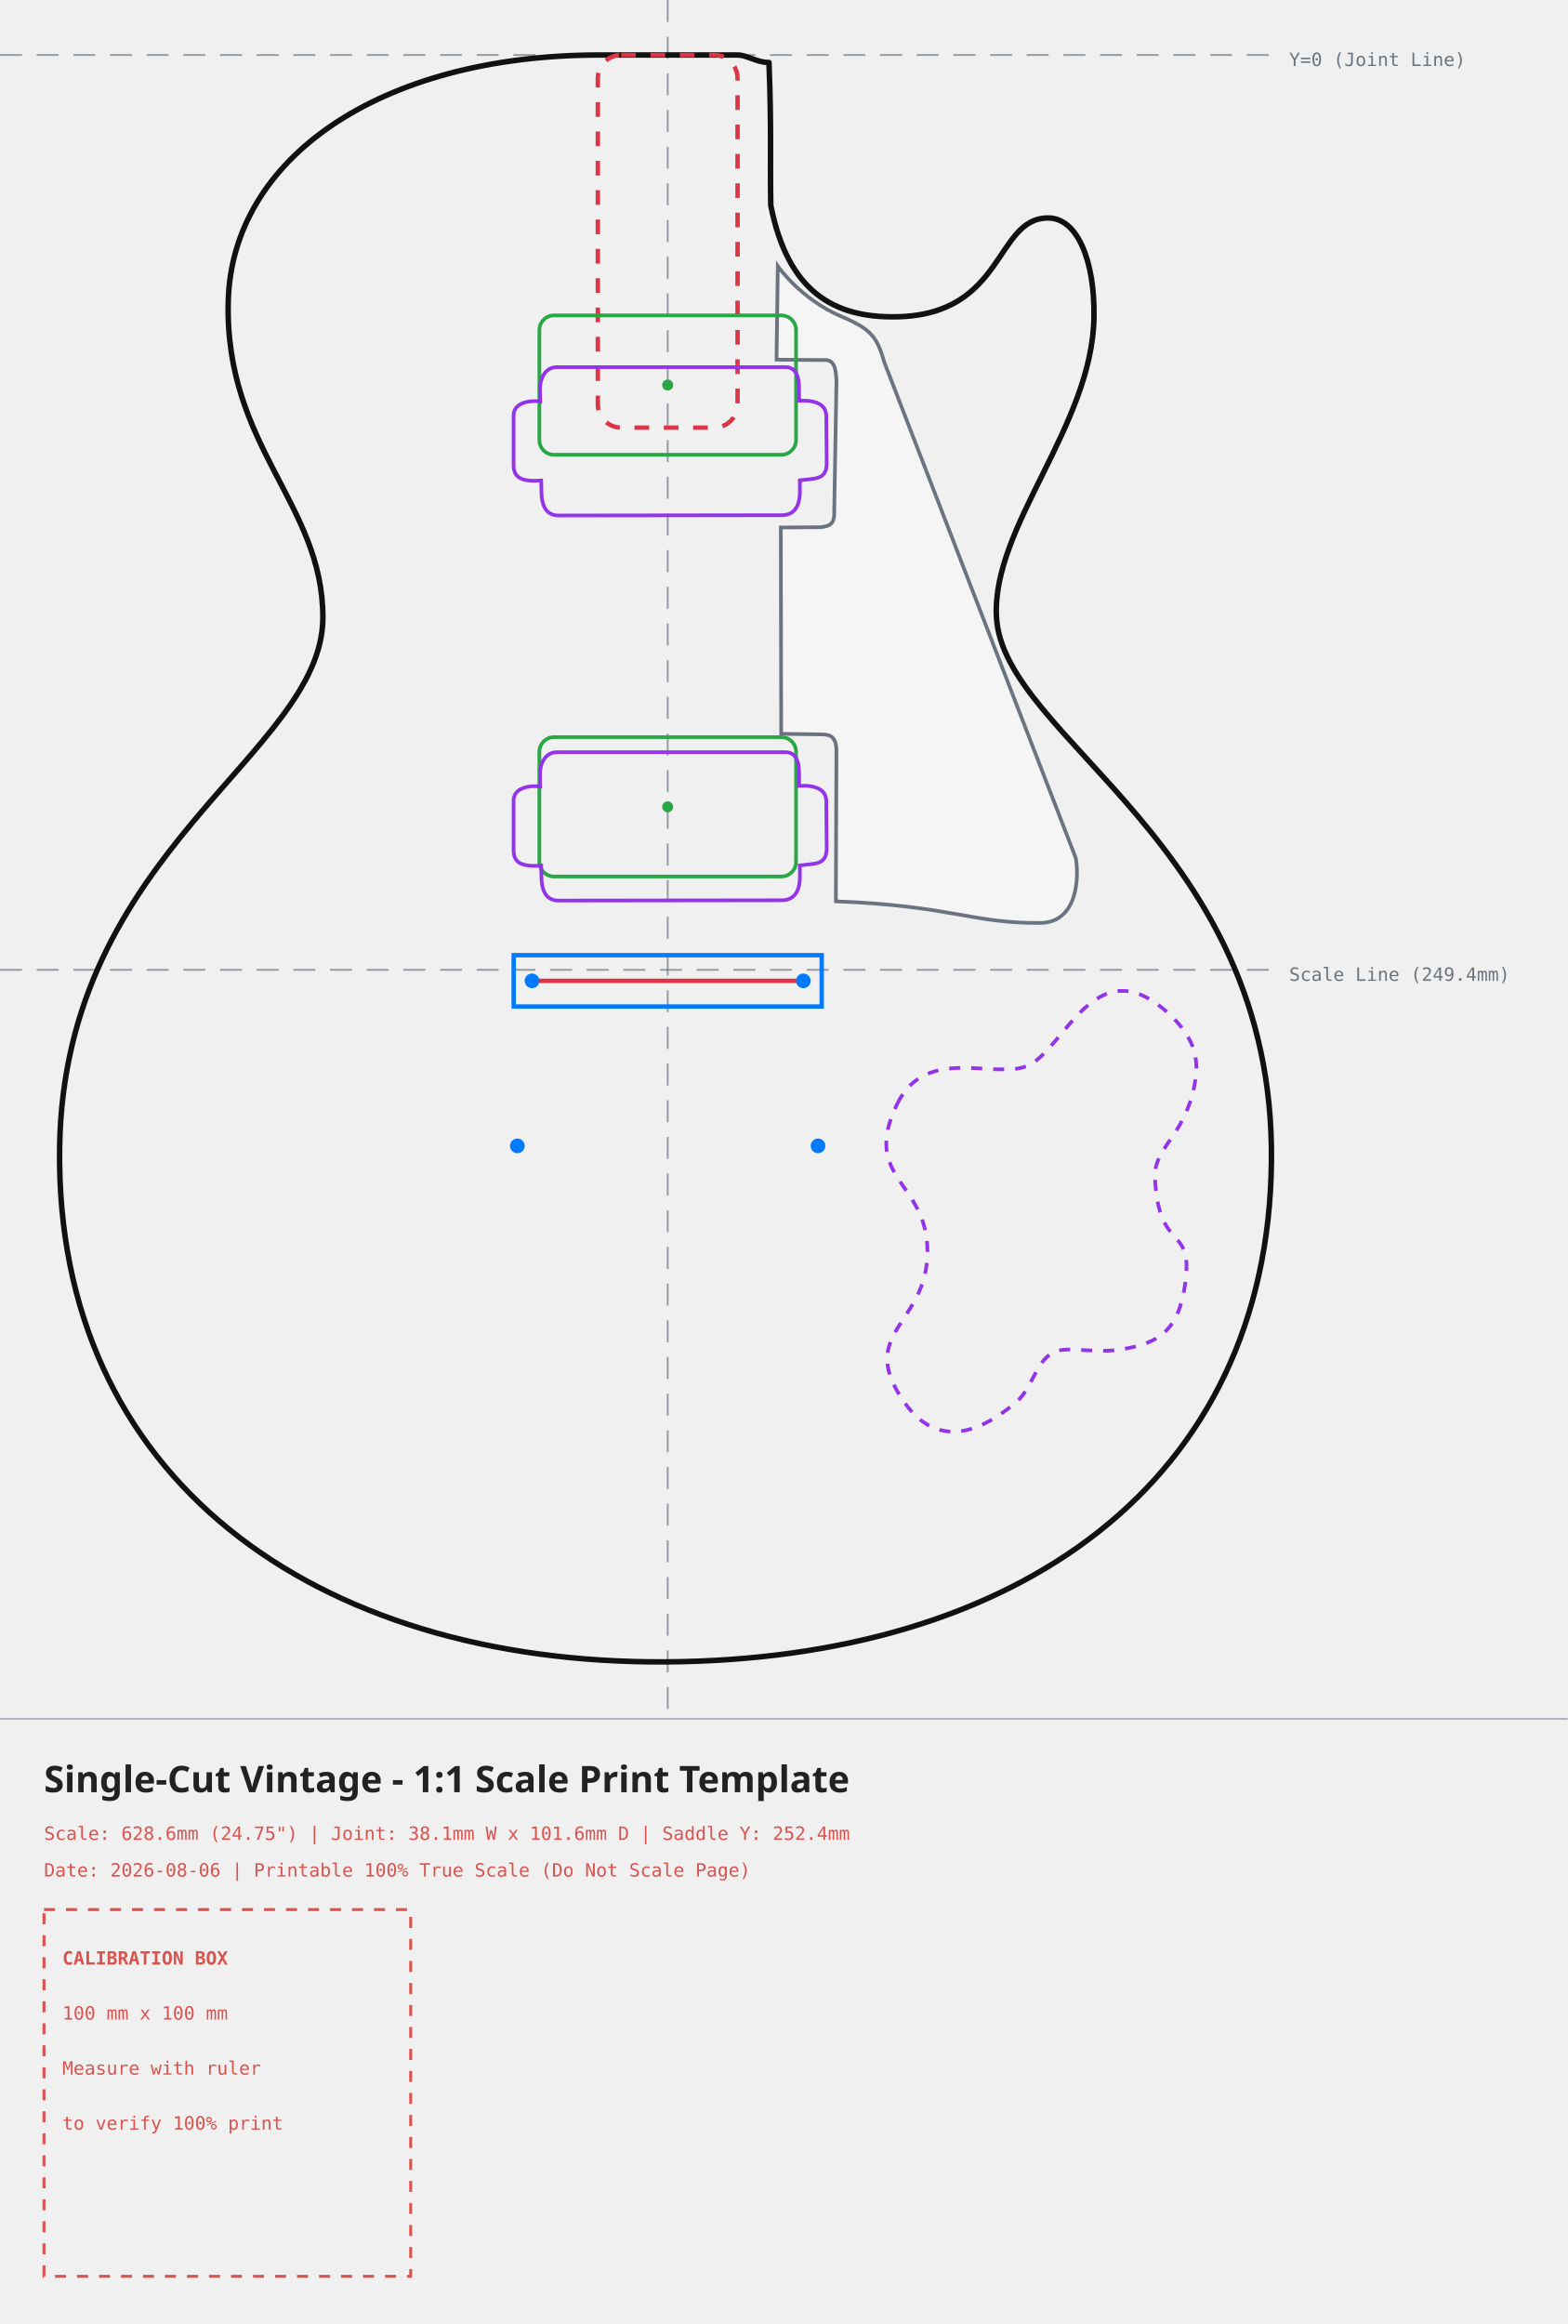
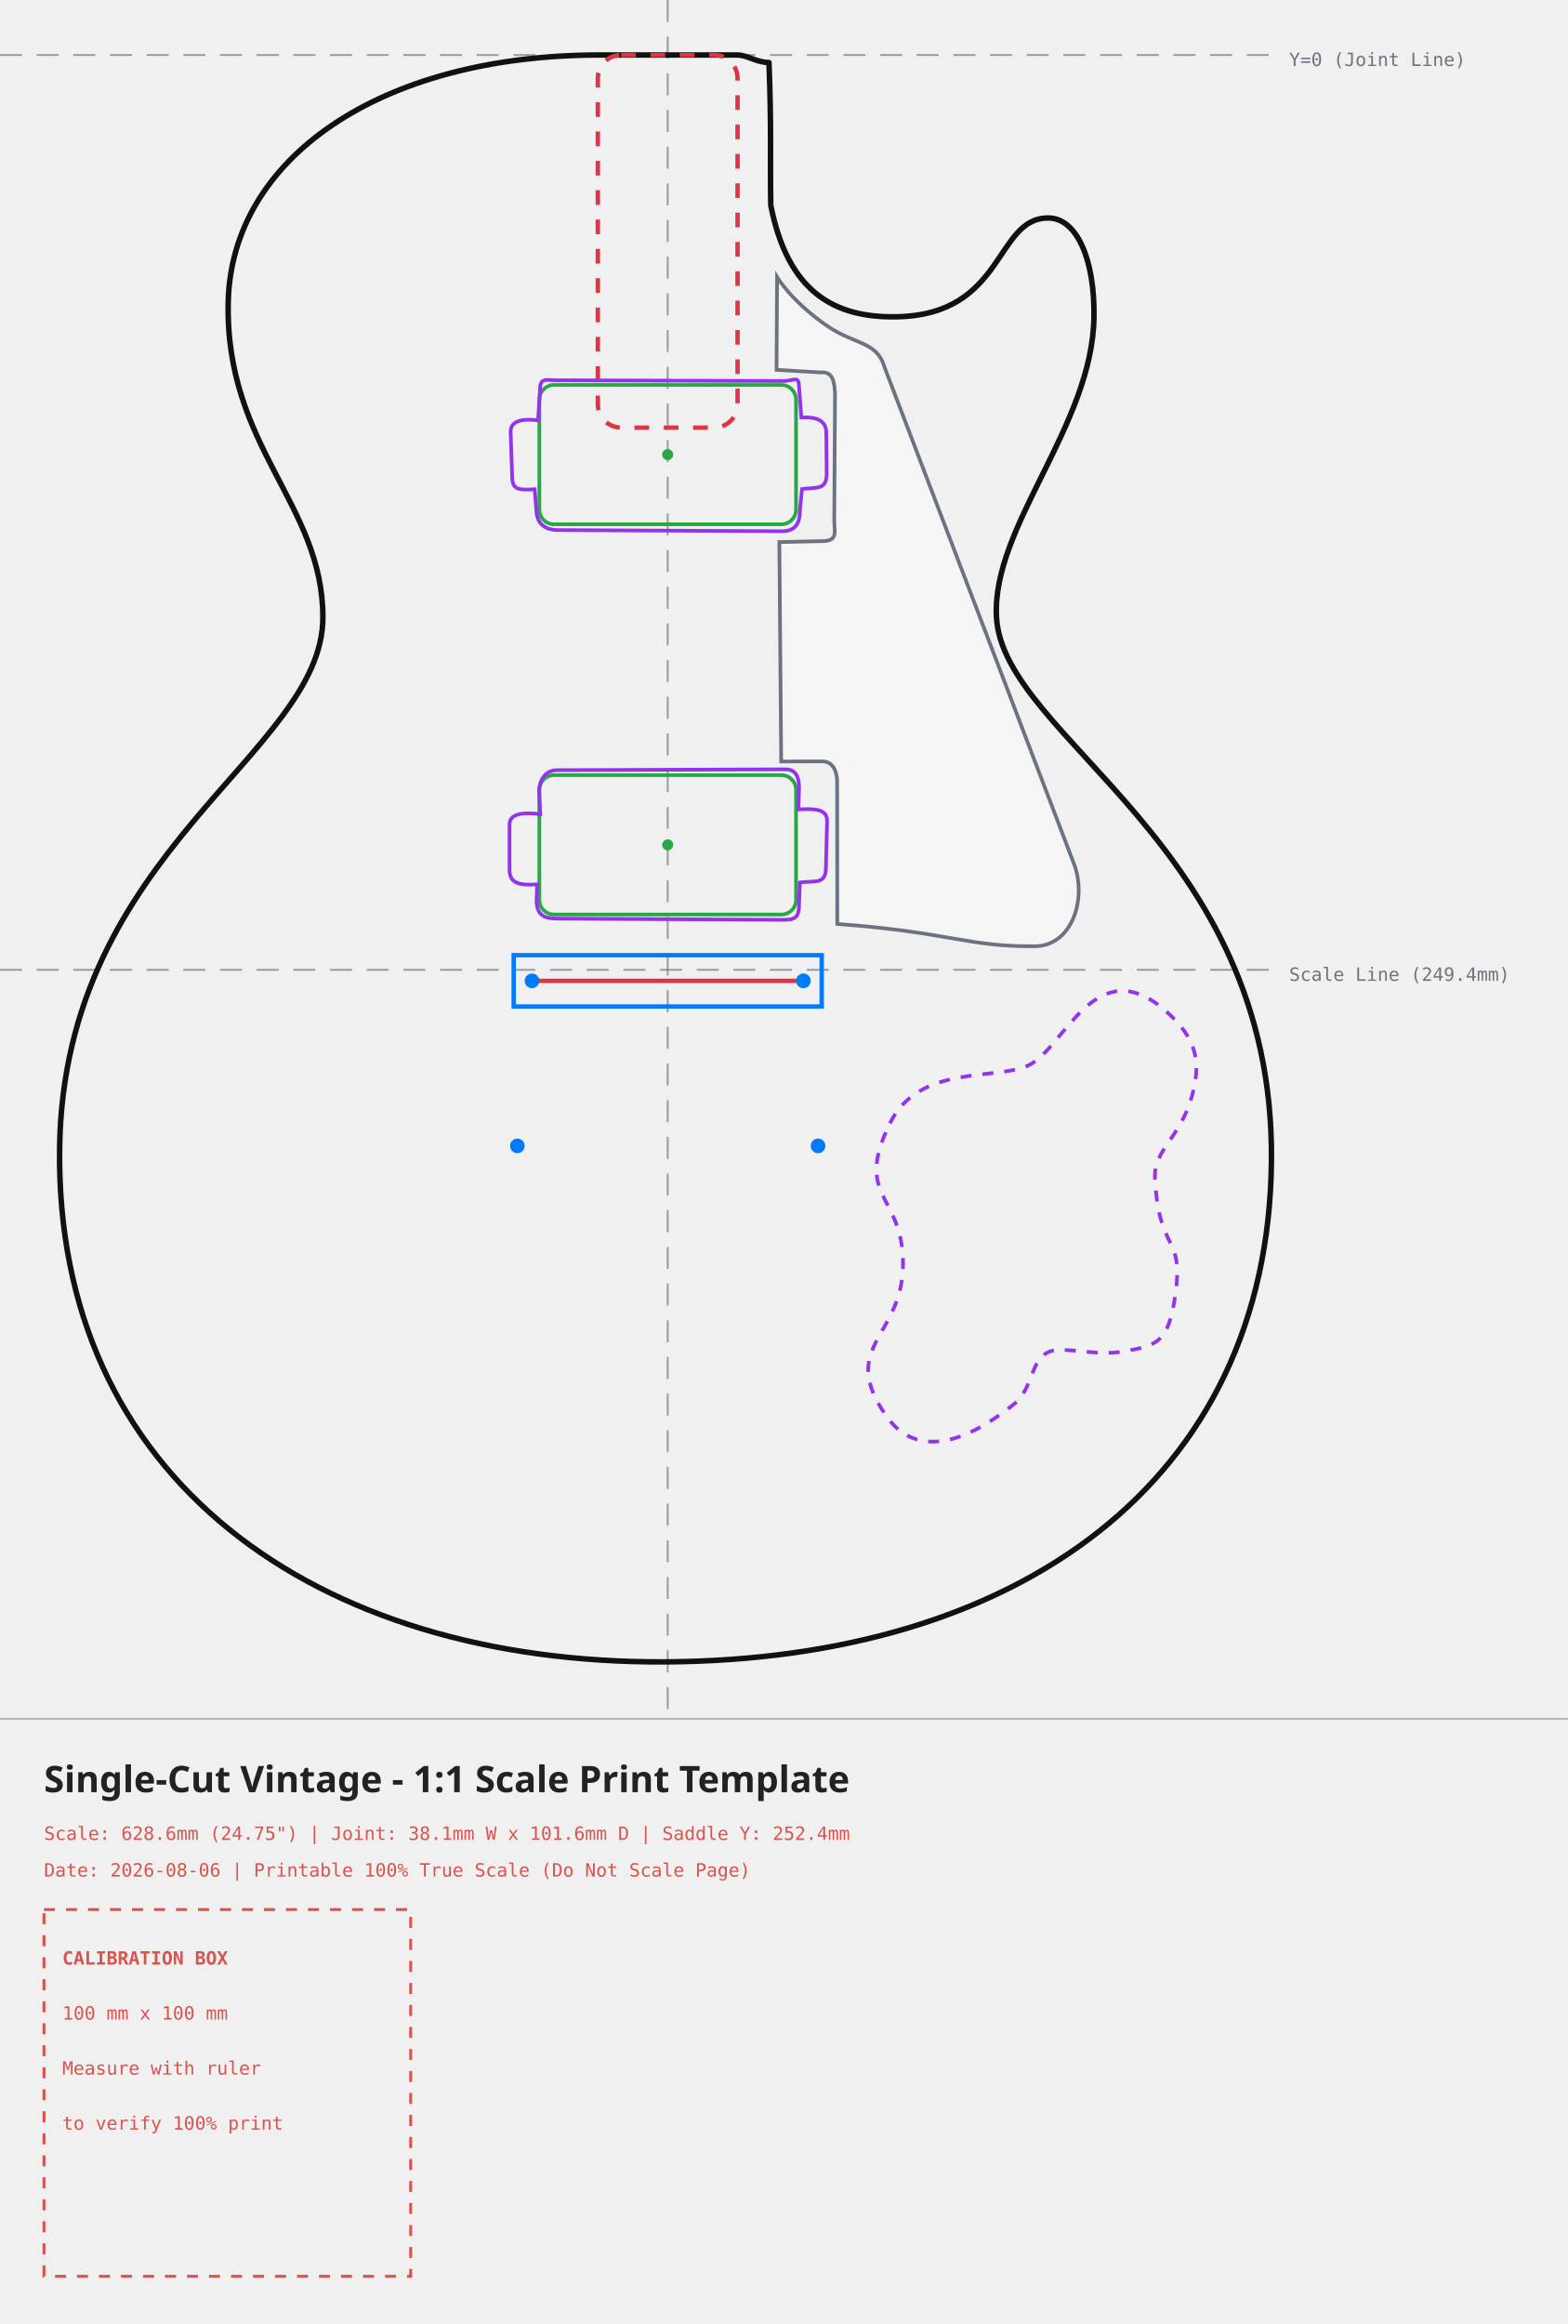
<svg xmlns="http://www.w3.org/2000/svg" width="427.56mm" height="633.69mm" viewBox="-182.09 -15.00 427.56 633.69">
  <style>
    .body-line { fill: none; stroke: #111111; stroke-width: 1.5; stroke-linecap: round; stroke-linejoin: round; }
    .neck-pocket { fill: none; stroke: #dc3545; stroke-width: 1.2; stroke-dasharray: 4,4; }
    .pickup-rout { fill: none; stroke: #28a745; stroke-width: 1.0; }
    .bridge-rout { fill: none; stroke: #007bff; stroke-width: 1.2; }
    .back-route { fill: none; stroke: #9333ea; stroke-width: 1.0; stroke-dasharray: 3,3; }
    .front-route { fill: none; stroke: #9333ea; stroke-width: 1.0; }
    .pickguard { fill: #ffffff; fill-opacity: 0.35; stroke: #6b7280; stroke-width: 1.0; }
    .center-axis { fill: none; stroke: #6c757d; stroke-width: 0.5; stroke-dasharray: 6,4; opacity: 0.7; }
    .calibration-box { fill: none; stroke: #d9534f; stroke-width: 0.8; stroke-dasharray: 3,3; }
    .band-rule { fill: none; stroke: #adb5bd; stroke-width: 0.5; }
    .text-label { font-family: monospace, sans-serif; font-size: 5px; fill: #d9534f; }
    .axis-label { font-family: monospace, sans-serif; font-size: 5px; fill: #6c757d; }
    .title-label { font-family: sans-serif; font-size: 10px; font-weight: bold; fill: #222222; }
  </style>
  <g>
    <line x1="0" y1="-15.00" x2="0" y2="453.69" class="center-axis" />
    <line x1="-182.09" y1="0" x2="165.47" y2="0" class="center-axis" />
    <text x="169.47" y="3" class="axis-label">Y=0 (Joint Line)</text>
    <line x1="-182.09" y1="249.45" x2="165.47" y2="249.45" class="center-axis" stroke="#007bff" />
    <text x="169.47" y="252.45" class="axis-label" fill="#007bff">Scale Line (249.4mm)</text>
-     <path d="M 62.60 285.98 C 70.61 269.59, 89.91 279.75, 98.54 275.42 C 108.45 270.45, 116.69 243.83, 135.92 260.74 C 144.83 268.57, 144.89 275.12, 143.53 281.56 C 140.68 295.11, 132.42 297.97, 132.88 306.39 C 134.03 327.31, 143.57 318.28, 141.08 335.37 C 139.19 348.28, 133.51 351.21, 124.23 352.85 C 116.90 354.16, 109.87 352.17, 106.03 353.42 C 100.35 355.29, 99.70 363.88, 94.38 367.92 C 90.57 370.82, 75.76 383.47, 64.51 367.34 C 51.13 348.15, 70.91 346.40, 70.84 326.13 C 70.78 307.06, 52.62 306.38, 62.60 285.98 Z" class="back-route" />
+     <path d="M 60.60 291.31 C 68.61 274.92, 89.91 279.75, 98.54 275.42 C 108.45 270.45, 116.69 243.83, 135.92 260.74 C 144.83 268.57, 144.89 275.12, 143.53 281.56 C 140.68 295.11, 132.42 297.97, 132.88 306.39 C 134.03 327.31, 140.90 321.17, 138.41 338.25 C 136.53 351.17, 133.51 351.87, 124.23 353.52 C 116.90 354.82, 108.31 352.17, 104.48 353.42 C 98.79 355.29, 99.70 363.88, 94.38 367.92 C 90.57 370.82, 70.87 387.25, 59.62 371.11 C 46.25 351.93, 64.25 349.73, 64.18 329.47 C 64.12 310.39, 50.62 311.71, 60.60 291.31 Z" class="back-route" />
    <path d="M -19.05 0.00 C -78.75 0.15, -118.90 28.39, -119.85 67.21 C -120.81 106.81, -93.94 122.39, -94.04 153.45 C -94.16 190.65, -164.70 216.79, -165.83 297.94 C -167.09 387.96, -96.33 438.69, -0.61 438.15 C 95.11 437.61, 163.82 389.41, 164.65 301.49 C 165.47 214.95, 91.28 186.54, 89.65 153.11 C 88.45 128.49, 115.77 101.13, 116.25 71.54 C 116.51 55.93, 111.65 44.53, 103.88 44.44 C 89.13 44.27, 92.22 70.81, 62.45 71.38 C 45.27 71.71, 32.77 64.53, 28.11 41.00 C 27.89 28.06, 28.33 20.13, 27.62 2.05 C 24.23 2.03, 21.64 0.00, 19.05 0.00 C 19.05 0.00, -19.05 0.00, -19.05 0.00 Z" class="body-line" />
-     <path d="M 30.03 57.57 C 30.03 57.57, 36.26 66.61, 47.42 71.32 C 55.52 74.74, 57.13 76.95, 59.10 83.85 C 59.10 83.85, 111.25 218.86, 111.25 218.86 C 112.24 223.99, 111.89 236.57, 101.59 236.66 C 83.04 236.82, 77.21 231.95, 45.86 230.77 C 45.86 230.77, 46.02 189.46, 46.02 189.46 C 45.87 185.76, 44.22 185.26, 41.95 185.25 C 41.95 185.25, 30.95 185.10, 30.95 185.10 C 30.95 185.10, 30.85 128.83, 30.85 128.83 C 30.85 128.83, 41.64 128.76, 41.64 128.76 C 45.11 128.44, 45.48 127.11, 45.42 124.12 C 45.42 124.12, 46.03 88.89, 46.03 88.89 C 45.83 85.37, 45.50 82.87, 42.31 83.18 C 42.31 83.18, 29.68 83.07, 29.68 83.07 C 29.68 83.07, 30.03 57.57, 30.03 57.57 Z" class="pickguard" style="fill:#ffffff" />
+     <path d="M 29.83 60.55 C 29.83 60.55, 33.81 67.32, 43.84 74.10 C 50.95 78.91, 57.13 78.14, 59.10 85.04 C 59.10 85.04, 111.06 221.24, 111.06 221.24 C 114.23 230.94, 109.90 242.92, 100.20 243.01 C 81.64 243.19, 77.61 239.30, 46.25 236.93 C 46.25 236.93, 46.21 198.00, 46.21 198.00 C 46.07 194.30, 44.42 192.61, 42.15 192.60 C 42.15 192.60, 30.95 192.64, 30.95 192.64 C 30.95 192.64, 30.45 132.81, 30.45 132.81 C 30.45 132.81, 42.84 132.53, 42.84 132.53 C 46.30 132.22, 45.48 130.09, 45.42 127.10 C 45.42 127.10, 45.63 92.27, 45.63 92.27 C 45.43 88.75, 44.91 86.24, 41.71 86.56 C 41.71 86.56, 29.68 85.85, 29.68 85.85 C 29.68 85.85, 29.83 60.55, 29.83 60.55 Z" class="pickguard" style="fill:#ffffff" />
    <rect x="-19.05" y="0" width="38.1" height="101.6" rx="6.35" ry="6.35" class="neck-pocket" />
-     <g transform="translate(0, 90) rotate(0)">
+     <g transform="translate(0, 108.9578) rotate(0)">
      <rect x="-35.00" y="-19.00" width="70" height="38" rx="4" ry="4" class="pickup-rout" />
      <circle cx="0" cy="0" r="1.5" fill="#28a745" />
    </g>
-     <g transform="translate(0, 205) rotate(0)">
+     <g transform="translate(0, 215.3635) rotate(0)">
      <rect x="-35.00" y="-19.00" width="70" height="38" rx="4" ry="4" class="pickup-rout" />
      <circle cx="0" cy="0" r="1.5" fill="#28a745" />
    </g>
-     <path d="M -30.22 85.11 C -30.22 85.11, 31.89 85.11, 31.89 85.11 C 34.80 85.00, 35.79 87.36, 35.82 90.51 C 35.82 90.51, 35.85 94.27, 35.85 94.27 C 40.18 94.06, 43.23 95.13, 43.25 98.52 C 43.25 98.52, 43.36 111.52, 43.36 111.52 C 43.23 115.92, 40.13 115.43, 36.03 115.97 C 36.03 115.97, 36.06 118.79, 36.06 118.79 C 36.09 122.96, 34.60 125.48, 31.04 125.48 C 31.04 125.48, -29.95 125.56, -29.95 125.56 C -32.76 125.46, -34.34 123.51, -34.43 119.24 C -34.43 119.24, -34.50 116.03, -34.50 116.03 C -39.54 116.38, -42.01 115.44, -42.03 111.87 C -42.03 111.87, -42.03 98.35, -42.03 98.35 C -42.05 94.84, -37.88 94.07, -34.76 94.46 C -34.76 94.46, -34.82 91.48, -34.82 91.48 C -34.91 87.78, -33.14 85.11, -30.22 85.11 Z" class="front-route" />
-     <path d="M -30.22 190.11 C -30.22 190.11, 31.89 190.11, 31.89 190.11 C 34.80 190.00, 35.79 192.36, 35.82 195.51 C 35.82 195.51, 35.85 199.27, 35.85 199.27 C 40.18 199.06, 43.23 200.13, 43.25 203.52 C 43.25 203.52, 43.36 216.52, 43.36 216.52 C 43.23 220.92, 40.13 220.43, 36.03 220.97 C 36.03 220.97, 36.06 223.79, 36.06 223.79 C 36.09 227.96, 34.60 230.48, 31.04 230.48 C 31.04 230.48, -29.95 230.56, -29.95 230.56 C -32.76 230.46, -34.34 228.51, -34.43 224.24 C -34.43 224.24, -34.50 221.03, -34.50 221.03 C -39.54 221.38, -42.01 220.44, -42.03 216.87 C -42.03 216.87, -42.03 203.35, -42.03 203.35 C -42.05 199.84, -37.88 199.07, -34.76 199.46 C -34.76 199.46, -34.82 196.48, -34.82 196.48 C -34.91 192.78, -33.14 190.11, -30.22 190.11 Z" class="front-route" />
+     <path d="M -30.22 88.69 C -30.22 88.69, 31.69 88.89, 31.69 88.89 C 34.60 88.78, 35.79 87.36, 35.82 90.51 C 35.82 90.51, 36.45 98.83, 36.45 98.83 C 40.78 98.63, 43.23 99.70, 43.25 103.09 C 43.25 103.09, 43.36 114.30, 43.36 114.30 C 43.23 118.70, 40.72 117.81, 36.63 118.35 C 36.63 118.35, 36.06 123.96, 36.06 123.96 C 36.09 128.13, 34.60 129.85, 31.04 129.85 C 31.04 129.85, -30.15 129.54, -30.15 129.54 C -32.96 129.43, -35.73 128.28, -35.82 124.00 C -35.82 124.00, -36.29 118.41, -36.29 118.41 C -41.33 118.76, -42.41 118.22, -42.43 114.66 C -42.43 114.66, -42.83 102.72, -42.83 102.72 C -42.85 99.21, -38.47 99.23, -35.35 99.62 C -35.35 99.62, -34.82 91.48, -34.82 91.48 C -34.91 87.78, -33.14 88.69, -30.22 88.69 Z" class="front-route" />
+     <path d="M -30.22 195.00 C -30.22 195.00, 31.89 194.78, 31.89 194.78 C 34.80 194.67, 35.79 196.58, 35.82 199.73 C 35.82 199.73, 35.63 205.71, 35.63 205.71 C 39.96 205.50, 43.45 205.46, 43.47 208.85 C 43.47 208.85, 43.14 221.85, 43.14 221.85 C 43.01 226.25, 40.13 225.09, 36.03 225.63 C 36.03 225.63, 35.83 231.34, 35.83 231.34 C 35.87 235.51, 34.60 235.81, 31.04 235.81 C 31.04 235.81, -30.40 235.48, -30.40 235.48 C -33.20 235.37, -35.67 234.95, -35.76 230.68 C -35.76 230.68, -35.61 226.14, -35.61 226.14 C -40.65 226.49, -43.12 225.77, -43.14 222.20 C -43.14 222.20, -43.14 209.80, -43.14 209.80 C -43.16 206.28, -37.88 206.62, -34.76 207.01 C -34.76 207.01, -35.04 201.14, -35.04 201.14 C -35.14 197.45, -33.14 195.00, -30.22 195.00 Z" class="front-route" />
    <g transform="translate(0, 252.45)">
      <rect x="-42.00" y="-7.00" width="84" height="14" class="bridge-rout" />
      <line x1="-37.00" y1="0" x2="37.00" y2="0" stroke="#dc3545" stroke-width="1.2" />
      <circle cx="-37" cy="0" r="2" fill="#007bff" />
      <circle cx="37" cy="0" r="2" fill="#007bff" />
      <circle cx="-41" cy="45" r="2" fill="#007bff" />
      <circle cx="41" cy="45" r="2" fill="#007bff" />
    </g>
  </g>
  <g>
    <line x1="-182.09" y1="453.69" x2="245.47" y2="453.69" class="band-rule" />
    <text x="-170.09" y="473.69" class="title-label">Single-Cut Vintage - 1:1 Scale Print Template</text>
    <text x="-170.09" y="486.69" class="text-label">Scale: 628.6mm (24.75") | Joint: 38.1mm W x 101.6mm D | Saddle Y: 252.4mm</text>
    <text x="-170.09" y="496.69" class="text-label">Date: 2026-08-06 | Printable 100% True Scale (Do Not Scale Page)</text>
    <g transform="translate(-170.09, 505.69)">
      <rect x="0" y="0" width="100" height="100" class="calibration-box" />
      <text x="5" y="15" class="text-label" font-weight="bold">CALIBRATION BOX</text>
      <text x="5" y="30" class="text-label">100 mm x 100 mm</text>
      <text x="5" y="45" class="text-label">Measure with ruler</text>
      <text x="5" y="60" class="text-label">to verify 100% print</text>
    </g>
  </g>
</svg>
